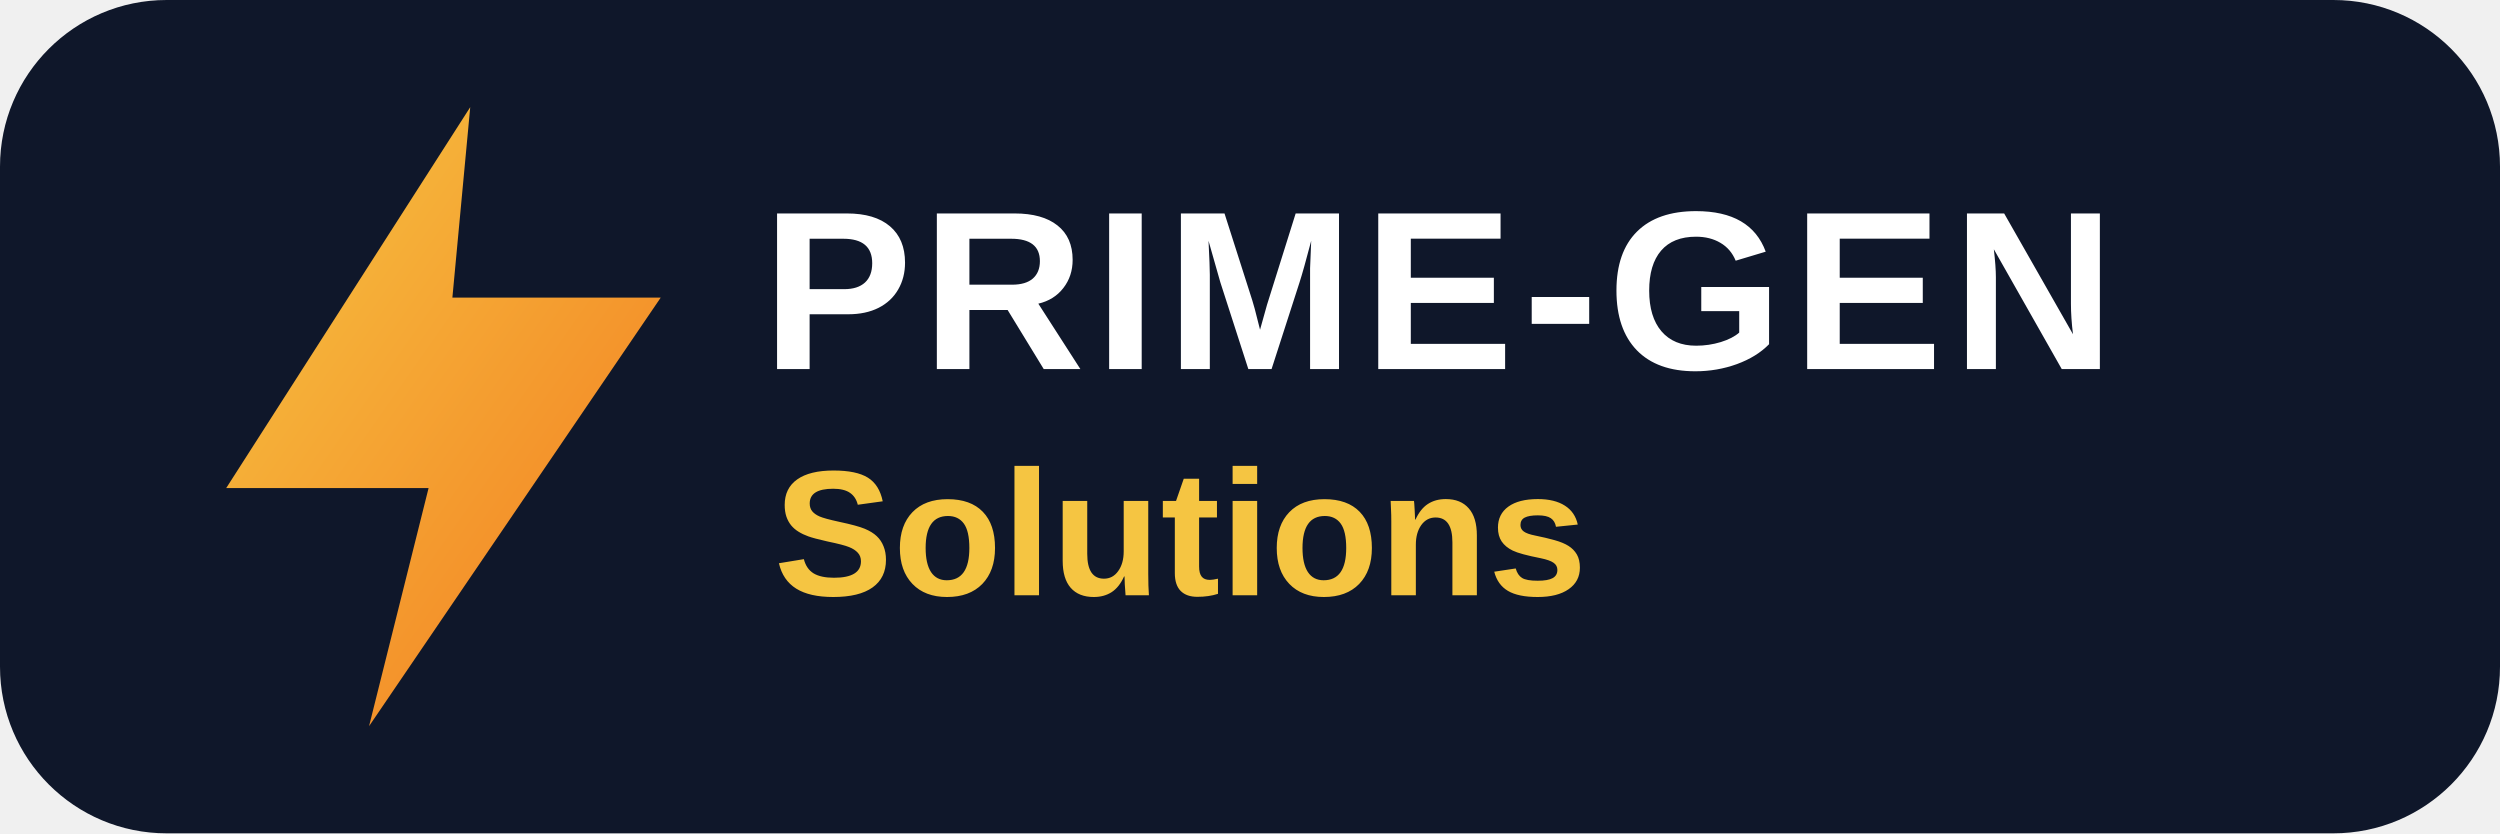
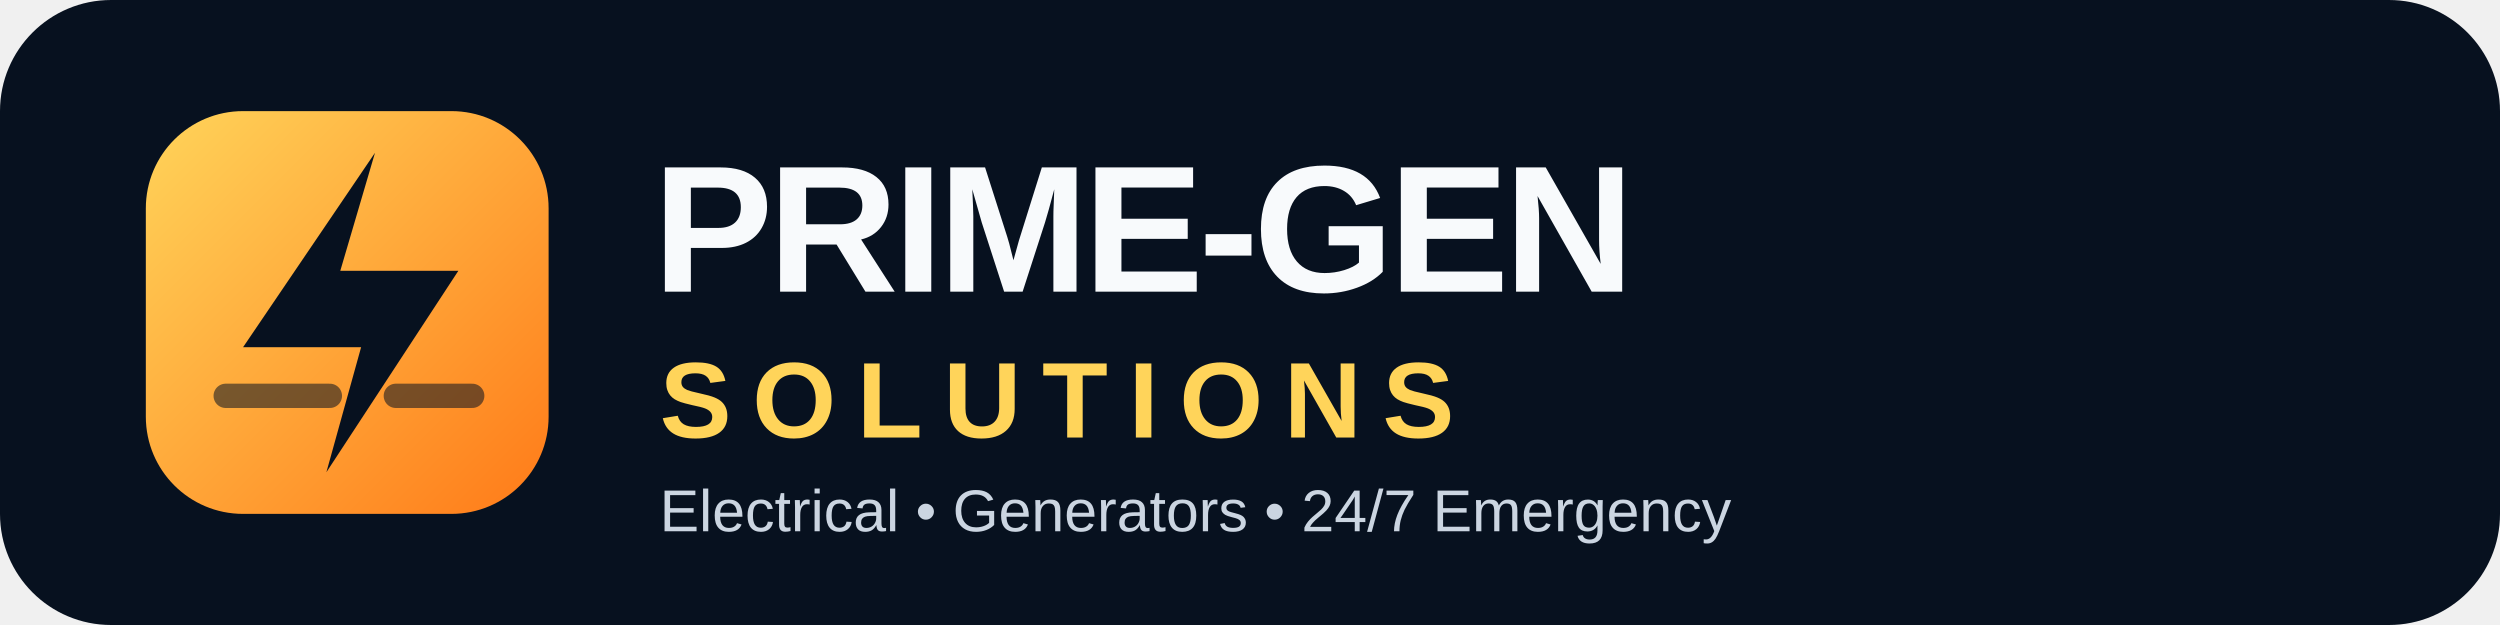
- <svg xmlns="http://www.w3.org/2000/svg" width="420" height="140" viewBox="0 0 420 140" role="img" aria-labelledby="title desc">
+ <svg xmlns="http://www.w3.org/2000/svg" viewBox="0 0 720 180" role="img" aria-labelledby="title">
  <defs>
    <linearGradient id="g" x1="0" x2="1" y1="0" y2="1">
-       <stop offset="0" stop-color="#f5c542" />
-       <stop offset="1" stop-color="#f47b20" />
+       <stop offset="0" stop-color="#ffd45a" />
+       <stop offset="1" stop-color="#ff7a18" />
    </linearGradient>
  </defs>
-   <rect width="420" height="140" rx="28" fill="#0f172a" />
-   <path d="M79 18 38 82h34l-10 40 49-72H76l3-32Z" fill="url(#g)" />
-   <text x="128" y="62" font-family="Arial, Helvetica, sans-serif" font-size="38" font-weight="800" fill="#ffffff" letter-spacing="1.5">PRIME-GEN</text>
-   <text x="130" y="100" font-family="Arial, Helvetica, sans-serif" font-size="30" font-weight="700" fill="#f5c542">Solutions</text>
+   <rect width="720" height="180" rx="32" fill="#07111f" />
+   <g transform="translate(42 32)">
+     <rect width="116" height="116" rx="28" fill="url(#g)" />
+     <path d="M66 12 28 68h34l-10 36 38-58H56l10-34Z" fill="#07111f" />
+     <path d="M23 82h30M72 82h22" stroke="#07111f" stroke-width="7" stroke-linecap="round" opacity=".55" />
+   </g>
+   <text x="188" y="84" font-family="Arial, Helvetica, sans-serif" font-size="52" font-weight="900" letter-spacing="-1.5" fill="#f8fafc">PRIME-GEN</text>
+   <text x="190" y="126" font-family="Arial, Helvetica, sans-serif" font-size="31" font-weight="700" letter-spacing="6" fill="#ffd45a">SOLUTIONS</text>
+   <text x="190" y="153" font-family="Arial, Helvetica, sans-serif" font-size="17" fill="#cbd5e1">Electrical • Generators • 24/7 Emergency</text>
</svg>
